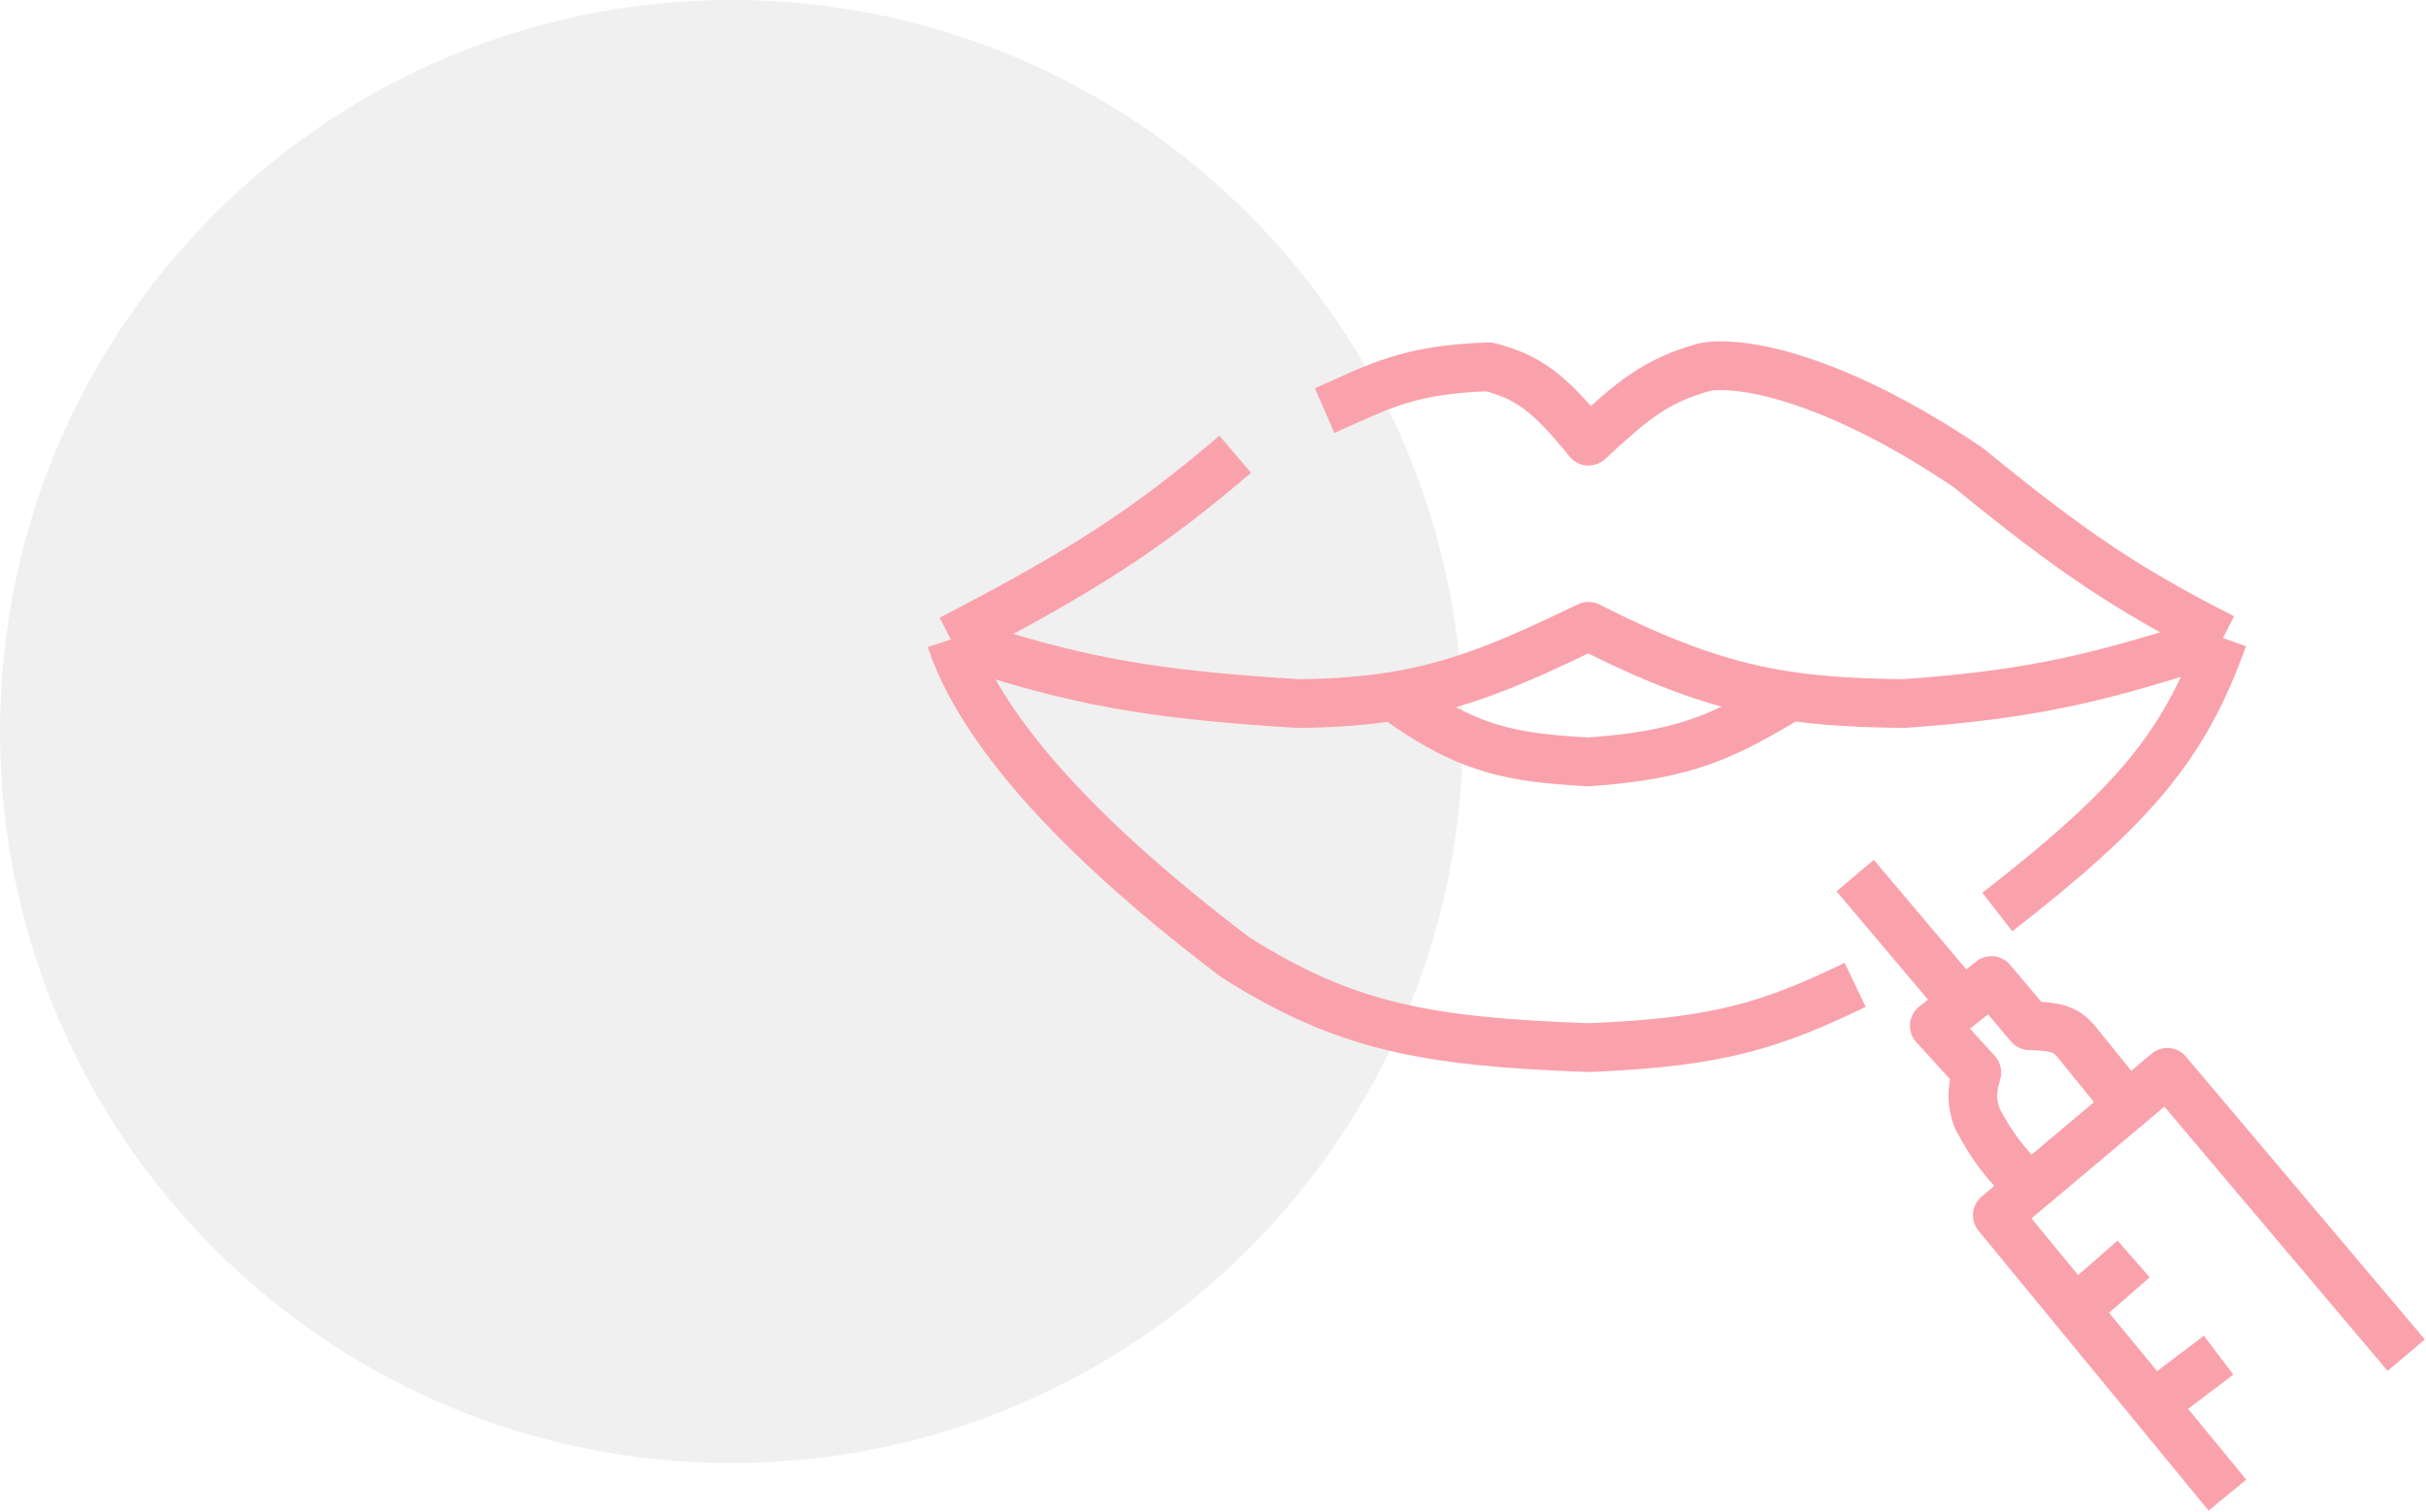
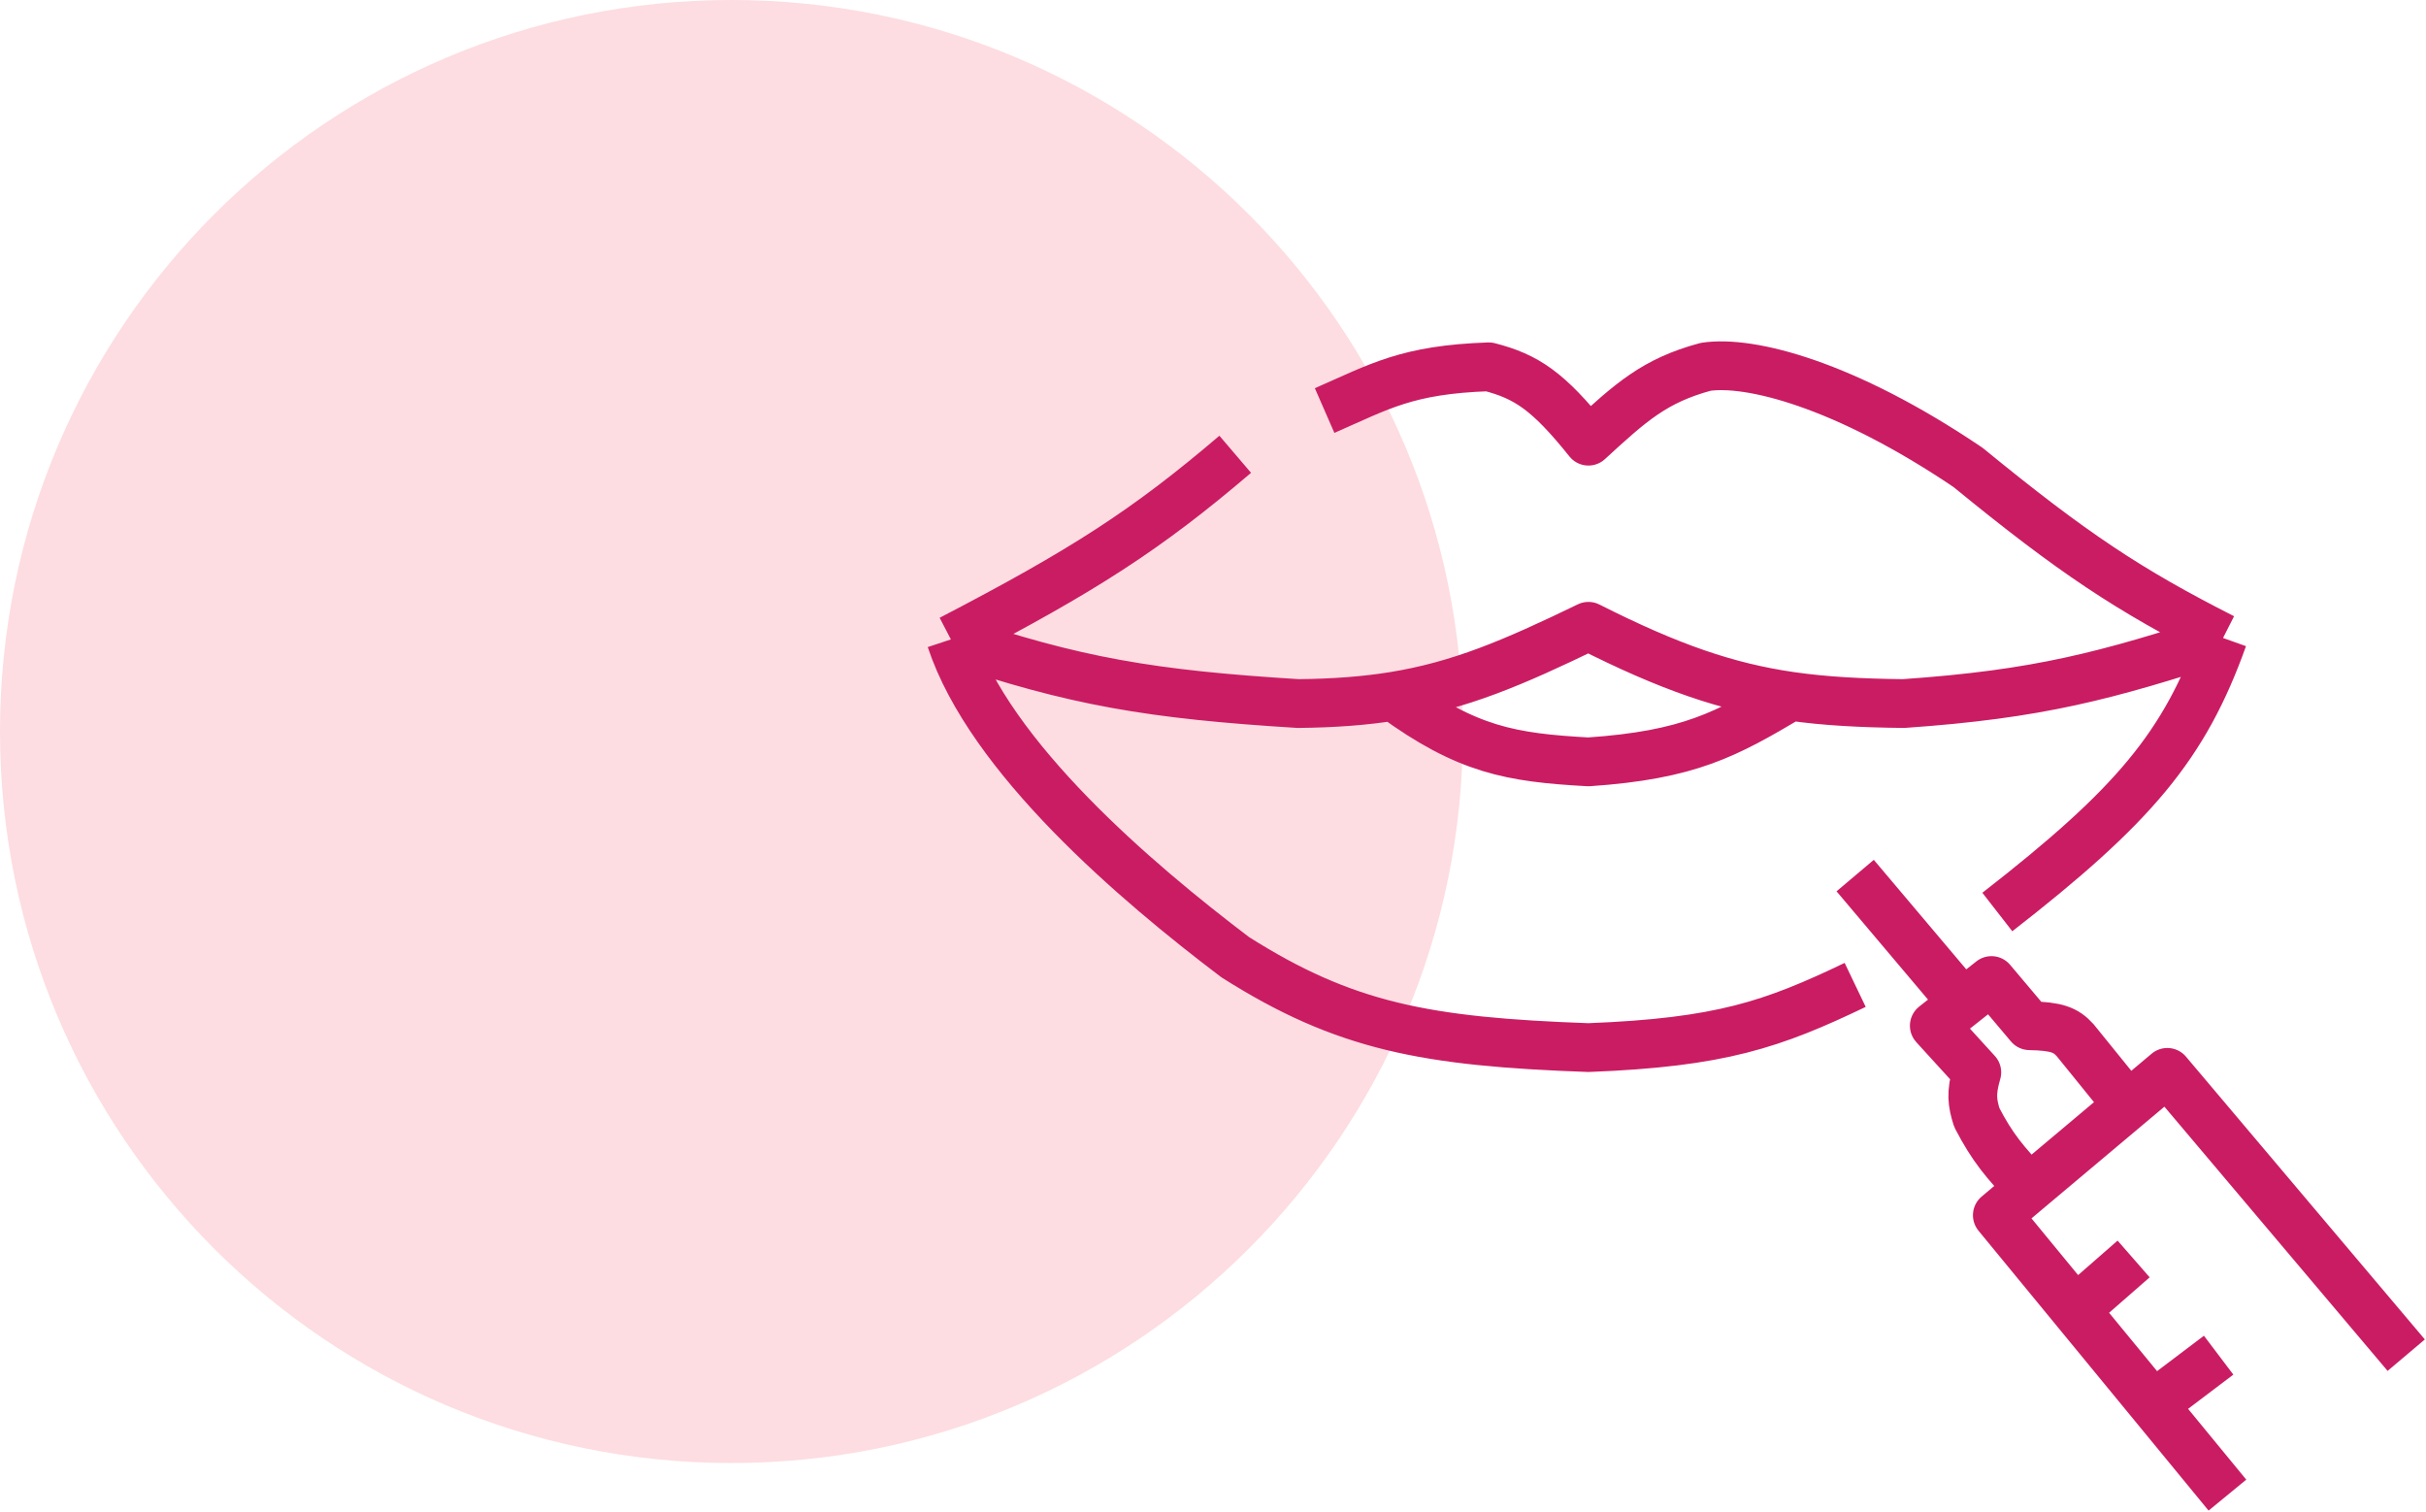
<svg xmlns="http://www.w3.org/2000/svg" width="199" height="124" viewBox="0 0 199 124" fill="none">
-   <circle cx="60" cy="60" r="60" fill="#D9D9D9" fill-opacity="0.4" />
-   <path d="M78 52.446C88.896 46.78 94.053 43.463 101.323 37.261M78 52.446C81.204 62.124 93.099 72.283 101.323 78.511C110.316 84.212 116.981 85.448 130.296 85.925C141.155 85.506 145.419 84.018 152.176 80.783M78 52.446C88.124 55.895 94.424 56.961 106.492 57.707C109.45 57.678 111.977 57.483 114.306 57.108M108.656 33.674C113.19 31.692 115.405 30.319 122.121 30.087C125.219 30.882 127 32.073 130.296 36.185C133.764 33.005 135.705 31.22 139.913 30.087C143.509 29.541 151.275 31.475 161.433 38.337C170.073 45.408 174.635 48.409 182.351 52.327M182.351 52.327C172.795 55.417 167.29 56.934 156.143 57.707C152.654 57.667 149.696 57.514 146.882 57.108M182.351 52.327C179.189 61.18 175.028 66.1 163.837 74.805M197.378 111.153L177.782 87.957L166.482 97.453M182.711 122.632L176.617 115.218M176.617 115.218L181.99 111.153M176.617 115.218L170.227 107.447M170.227 107.447L163.837 99.675L166.482 97.453M170.227 107.447L175.017 103.262M166.482 97.453C164.458 95.348 163.43 94.118 162.154 91.664C161.773 90.444 161.657 89.655 162.154 87.957L158.667 84.131L161.012 82.278M174.296 90.349L170.227 85.327C169.458 84.465 168.687 84.176 166.482 84.131L163.356 80.425L161.012 82.278M161.012 82.278L152.176 71.816M114.306 57.108C119.736 56.232 124.088 54.377 130.296 51.37C136.959 54.738 141.673 56.356 146.882 57.108M114.306 57.108C120.343 61.506 123.893 62.136 130.296 62.49C138.556 61.925 141.6 60.24 146.882 57.108" stroke="#FAA2AC" stroke-width="4" stroke-linejoin="round" />
+   <circle cx="60" cy="60" r="60" fill="#FAA2AC" fill-opacity="0.36" />
+   <path d="M78 52.446C88.896 46.78 94.053 43.463 101.323 37.261M78 52.446C81.204 62.124 93.099 72.283 101.323 78.511C110.316 84.212 116.981 85.448 130.296 85.925C141.155 85.506 145.419 84.018 152.176 80.783M78 52.446C88.124 55.895 94.424 56.961 106.492 57.707C109.45 57.678 111.977 57.483 114.306 57.108M108.656 33.674C113.19 31.692 115.405 30.319 122.121 30.087C125.219 30.882 127 32.073 130.296 36.185C133.764 33.005 135.705 31.22 139.913 30.087C143.509 29.541 151.275 31.475 161.433 38.337C170.073 45.408 174.635 48.409 182.351 52.327M182.351 52.327C172.795 55.417 167.29 56.934 156.143 57.707C152.654 57.667 149.696 57.514 146.882 57.108M182.351 52.327C179.189 61.18 175.028 66.1 163.837 74.805M197.378 111.153L177.782 87.957L166.482 97.453M182.711 122.632L176.617 115.218M176.617 115.218L181.99 111.153M176.617 115.218L170.227 107.447M170.227 107.447L163.837 99.675L166.482 97.453M170.227 107.447L175.017 103.262M166.482 97.453C164.458 95.348 163.43 94.118 162.154 91.664C161.773 90.444 161.657 89.655 162.154 87.957L158.667 84.131L161.012 82.278M174.296 90.349L170.227 85.327C169.458 84.465 168.687 84.176 166.482 84.131L163.356 80.425L161.012 82.278M161.012 82.278L152.176 71.816M114.306 57.108C119.736 56.232 124.088 54.377 130.296 51.37C136.959 54.738 141.673 56.356 146.882 57.108M114.306 57.108C120.343 61.506 123.893 62.136 130.296 62.49C138.556 61.925 141.6 60.24 146.882 57.108" stroke="#CA1C63" stroke-width="4" stroke-linejoin="round" />
</svg>
